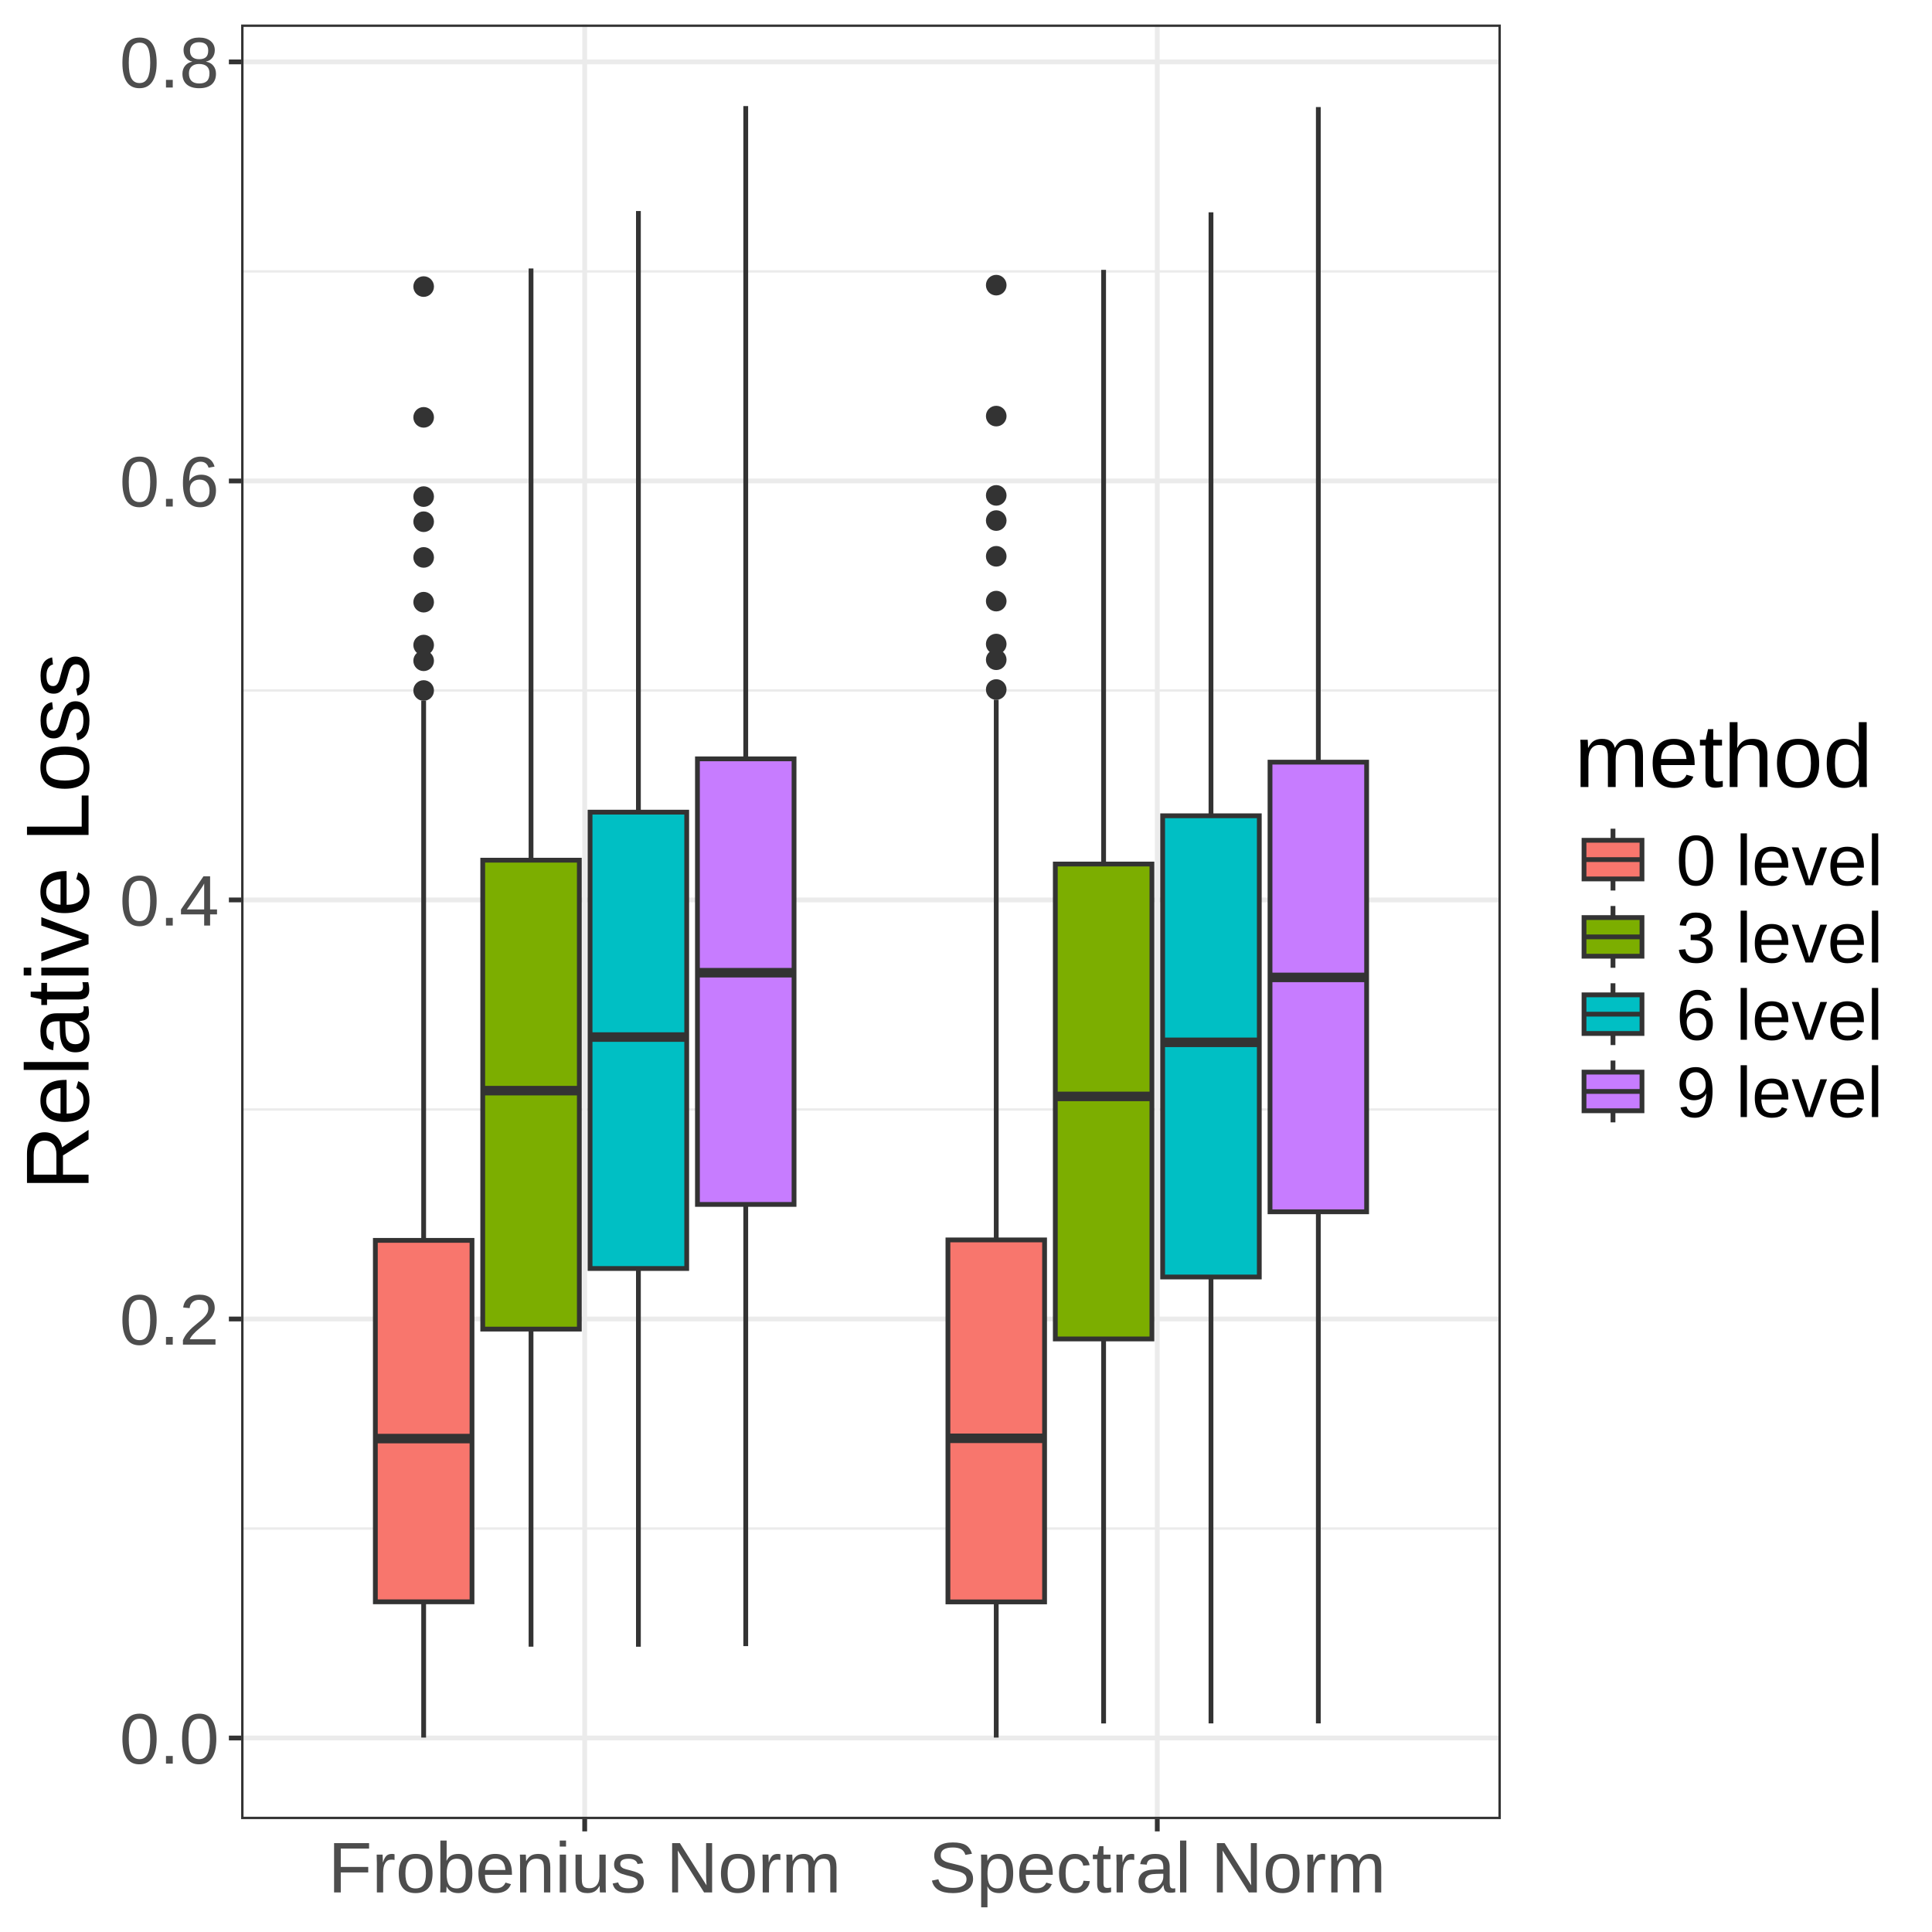
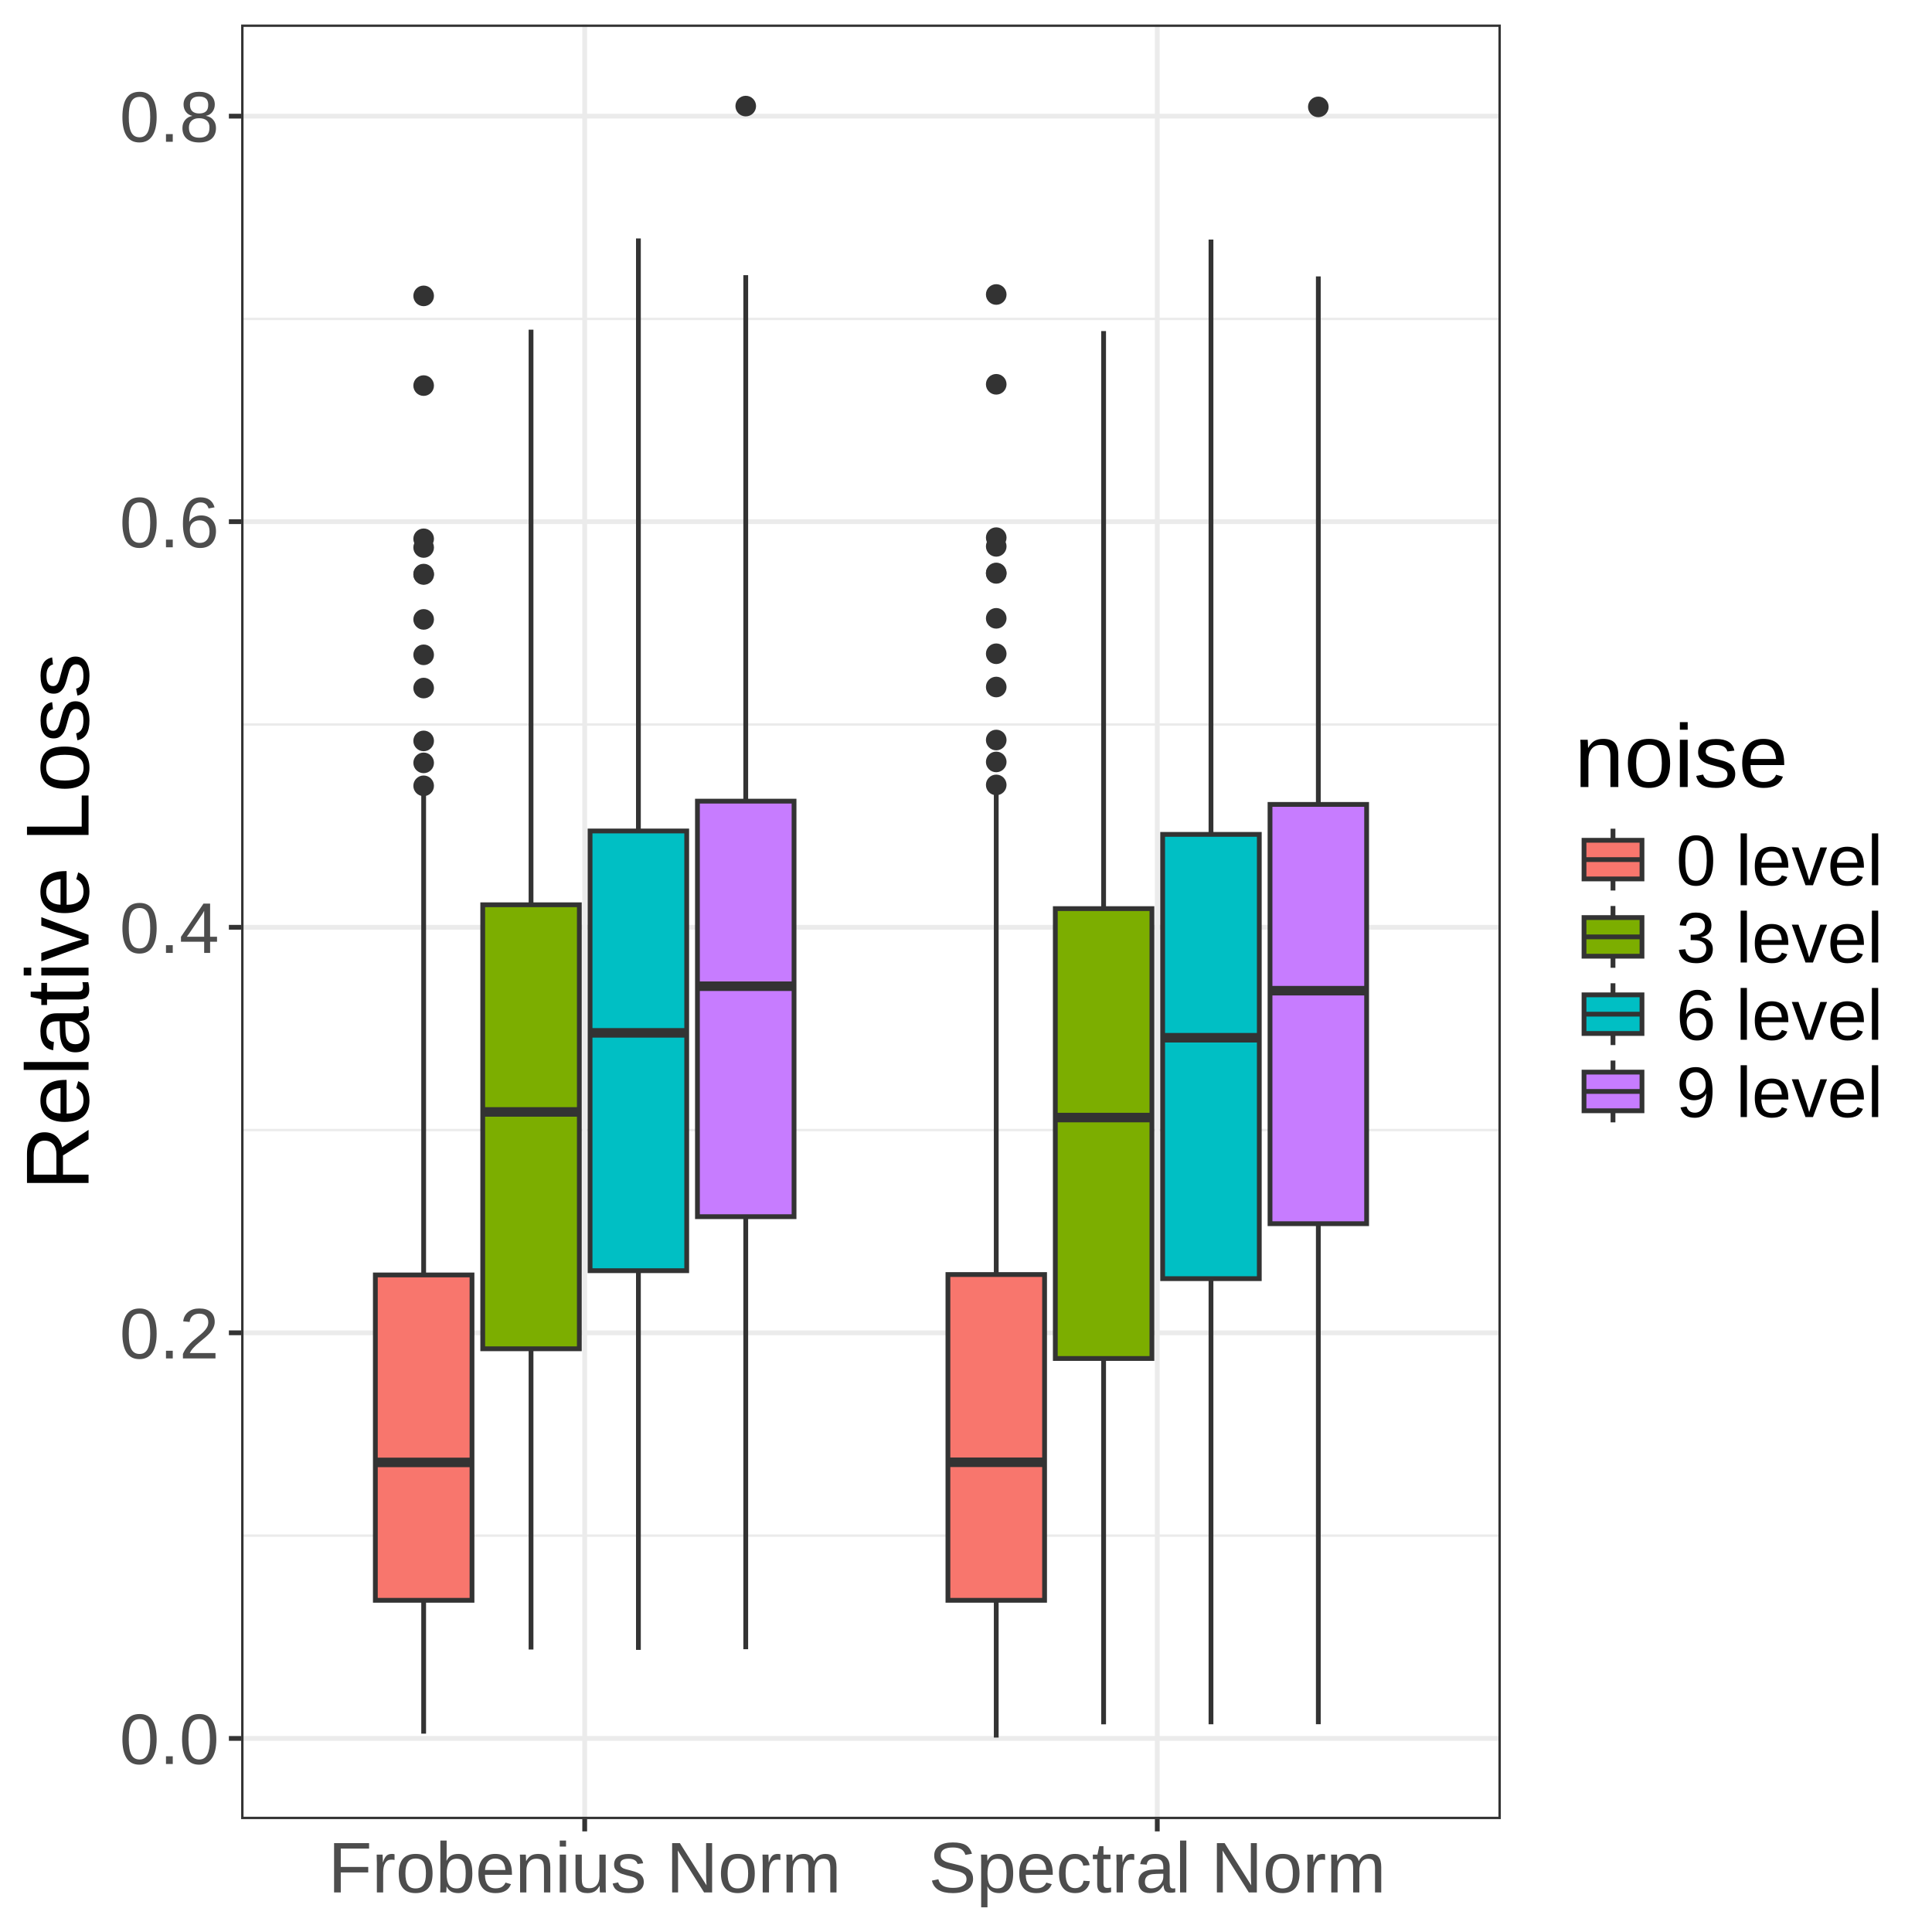
<svg xmlns="http://www.w3.org/2000/svg" class="svglite" width="432.00pt" height="432.00pt" viewBox="0 0 432.00 432.00">
  <defs>
    <style type="text/css">
    .svglite line, .svglite polyline, .svglite polygon, .svglite path, .svglite rect, .svglite circle {
      fill: none;
      stroke: #000000;
      stroke-linecap: round;
      stroke-linejoin: round;
      stroke-miterlimit: 10.00;
    }
    .svglite text {
      white-space: pre;
    }
  </style>
  </defs>
  <rect width="100%" height="100%" style="stroke: none; fill: #FFFFFF;" />
  <defs>
    <clipPath id="cpMC4wMHw0MzIuMDB8MC4wMHw0MzIuMDA=">
      <rect x="0.00" y="0.00" width="432.00" height="432.00" />
    </clipPath>
  </defs>
  <g clip-path="url(#cpMC4wMHw0MzIuMDB8MC4wMHw0MzIuMDA=)">
    <rect x="0" y="0.00" width="432.00" height="432.00" style="stroke-width: 1.07; stroke: #FFFFFF; fill: #FFFFFF;" />
  </g>
  <defs>
    <clipPath id="cpNTMuOTJ8MzM1LjU5fDUuNDh8NDA2Ljc2">
      <rect x="53.92" y="5.48" width="281.67" height="401.28" />
    </clipPath>
  </defs>
  <g clip-path="url(#cpNTMuOTJ8MzM1LjU5fDUuNDh8NDA2Ljc2)">
    <rect x="53.92" y="5.48" width="281.67" height="401.28" style="stroke-width: 1.07; stroke: none; fill: #FFFFFF;" />
-     <polyline points="53.92,341.78 335.59,341.78 " style="stroke-width: 0.53; stroke: #EBEBEB; stroke-linecap: butt;" />
-     <polyline points="53.92,248.08 335.59,248.08 " style="stroke-width: 0.53; stroke: #EBEBEB; stroke-linecap: butt;" />
-     <polyline points="53.92,154.39 335.59,154.39 " style="stroke-width: 0.53; stroke: #EBEBEB; stroke-linecap: butt;" />
-     <polyline points="53.92,60.69 335.59,60.69 " style="stroke-width: 0.53; stroke: #EBEBEB; stroke-linecap: butt;" />
-     <polyline points="53.92,388.62 335.59,388.62 " style="stroke-width: 1.07; stroke: #EBEBEB; stroke-linecap: butt;" />
-     <polyline points="53.92,294.93 335.59,294.93 " style="stroke-width: 1.07; stroke: #EBEBEB; stroke-linecap: butt;" />
-     <polyline points="53.92,201.23 335.59,201.23 " style="stroke-width: 1.07; stroke: #EBEBEB; stroke-linecap: butt;" />
-     <polyline points="53.92,107.54 335.59,107.54 " style="stroke-width: 1.07; stroke: #EBEBEB; stroke-linecap: butt;" />
-     <polyline points="53.92,13.84 335.59,13.84 " style="stroke-width: 1.07; stroke: #EBEBEB; stroke-linecap: butt;" />
+     <polyline points="53.92,343.36 335.59,343.36 " style="stroke-width: 0.53; stroke: #EBEBEB; stroke-linecap: butt;" />
+     <polyline points="53.92,252.68 335.59,252.68 " style="stroke-width: 0.53; stroke: #EBEBEB; stroke-linecap: butt;" />
+     <polyline points="53.92,162.00 335.59,162.00 " style="stroke-width: 0.53; stroke: #EBEBEB; stroke-linecap: butt;" />
+     <polyline points="53.92,71.31 335.59,71.31 " style="stroke-width: 0.53; stroke: #EBEBEB; stroke-linecap: butt;" />
+     <polyline points="53.92,388.71 335.59,388.71 " style="stroke-width: 1.07; stroke: #EBEBEB; stroke-linecap: butt;" />
+     <polyline points="53.92,298.02 335.59,298.02 " style="stroke-width: 1.07; stroke: #EBEBEB; stroke-linecap: butt;" />
+     <polyline points="53.92,207.34 335.59,207.34 " style="stroke-width: 1.07; stroke: #EBEBEB; stroke-linecap: butt;" />
+     <polyline points="53.92,116.65 335.59,116.65 " style="stroke-width: 1.07; stroke: #EBEBEB; stroke-linecap: butt;" />
+     <polyline points="53.92,25.97 335.59,25.97 " style="stroke-width: 1.07; stroke: #EBEBEB; stroke-linecap: butt;" />
    <polyline points="130.74,406.76 130.74,5.48 " style="stroke-width: 1.07; stroke: #EBEBEB; stroke-linecap: butt;" />
    <polyline points="258.77,406.76 258.77,5.48 " style="stroke-width: 1.07; stroke: #EBEBEB; stroke-linecap: butt;" />
-     <circle cx="94.73" cy="144.24" r="1.95" style="stroke-width: 0.71; stroke: #333333; fill: #333333;" />
-     <circle cx="94.73" cy="93.32" r="1.95" style="stroke-width: 0.71; stroke: #333333; fill: #333333;" />
-     <circle cx="94.73" cy="116.66" r="1.95" style="stroke-width: 0.71; stroke: #333333; fill: #333333;" />
-     <circle cx="94.73" cy="64.08" r="1.95" style="stroke-width: 0.71; stroke: #333333; fill: #333333;" />
-     <circle cx="94.73" cy="154.40" r="1.95" style="stroke-width: 0.71; stroke: #333333; fill: #333333;" />
-     <circle cx="94.73" cy="111.04" r="1.95" style="stroke-width: 0.71; stroke: #333333; fill: #333333;" />
-     <circle cx="94.73" cy="134.65" r="1.95" style="stroke-width: 0.71; stroke: #333333; fill: #333333;" />
-     <circle cx="94.73" cy="147.75" r="1.95" style="stroke-width: 0.71; stroke: #333333; fill: #333333;" />
-     <circle cx="94.73" cy="124.64" r="1.95" style="stroke-width: 0.71; stroke: #333333; fill: #333333;" />
-     <line x1="94.73" y1="277.35" x2="94.73" y2="156.69" style="stroke-width: 1.07; stroke: #333333; stroke-linecap: butt;" />
-     <line x1="94.73" y1="358.17" x2="94.73" y2="388.52" style="stroke-width: 1.07; stroke: #333333; stroke-linecap: butt;" />
-     <polygon points="83.93,277.35 83.93,358.17 105.54,358.17 105.54,277.35 83.93,277.35 " style="stroke-width: 1.07; stroke: #333333; stroke-linecap: butt; stroke-linejoin: miter; fill: #F8766D;" />
-     <line x1="83.93" y1="321.67" x2="105.54" y2="321.67" style="stroke-width: 2.13; stroke: #333333; stroke-linecap: butt; stroke-linejoin: miter;" />
-     <line x1="118.74" y1="192.34" x2="118.74" y2="60.03" style="stroke-width: 1.07; stroke: #333333; stroke-linecap: butt;" />
-     <line x1="118.74" y1="297.19" x2="118.74" y2="368.20" style="stroke-width: 1.07; stroke: #333333; stroke-linecap: butt;" />
-     <polygon points="107.94,192.34 107.94,297.19 129.54,297.19 129.54,192.34 107.94,192.34 " style="stroke-width: 1.07; stroke: #333333; stroke-linecap: butt; stroke-linejoin: miter; fill: #7CAE00;" />
-     <line x1="107.94" y1="243.87" x2="129.54" y2="243.87" style="stroke-width: 2.13; stroke: #333333; stroke-linecap: butt; stroke-linejoin: miter;" />
-     <line x1="142.75" y1="181.60" x2="142.75" y2="47.19" style="stroke-width: 1.07; stroke: #333333; stroke-linecap: butt;" />
-     <line x1="142.75" y1="283.64" x2="142.75" y2="368.21" style="stroke-width: 1.07; stroke: #333333; stroke-linecap: butt;" />
-     <polygon points="131.94,181.60 131.94,283.64 153.55,283.64 153.55,181.60 131.94,181.60 " style="stroke-width: 1.07; stroke: #333333; stroke-linecap: butt; stroke-linejoin: miter; fill: #00BFC4;" />
-     <line x1="131.94" y1="231.89" x2="153.55" y2="231.89" style="stroke-width: 2.13; stroke: #333333; stroke-linecap: butt; stroke-linejoin: miter;" />
-     <line x1="166.75" y1="169.68" x2="166.75" y2="23.72" style="stroke-width: 1.07; stroke: #333333; stroke-linecap: butt;" />
-     <line x1="166.75" y1="269.31" x2="166.75" y2="368.07" style="stroke-width: 1.07; stroke: #333333; stroke-linecap: butt;" />
-     <polygon points="155.95,169.68 155.95,269.31 177.55,269.31 177.55,169.68 155.95,169.68 " style="stroke-width: 1.07; stroke: #333333; stroke-linecap: butt; stroke-linejoin: miter; fill: #C77CFF;" />
-     <line x1="155.95" y1="217.50" x2="177.55" y2="217.50" style="stroke-width: 2.13; stroke: #333333; stroke-linecap: butt; stroke-linejoin: miter;" />
-     <circle cx="222.76" cy="144.01" r="1.95" style="stroke-width: 0.71; stroke: #333333; fill: #333333;" />
-     <circle cx="222.76" cy="93.04" r="1.95" style="stroke-width: 0.71; stroke: #333333; fill: #333333;" />
-     <circle cx="222.76" cy="116.40" r="1.95" style="stroke-width: 0.71; stroke: #333333; fill: #333333;" />
-     <circle cx="222.76" cy="63.76" r="1.95" style="stroke-width: 0.71; stroke: #333333; fill: #333333;" />
-     <circle cx="222.76" cy="154.18" r="1.95" style="stroke-width: 0.71; stroke: #333333; fill: #333333;" />
-     <circle cx="222.76" cy="110.77" r="1.95" style="stroke-width: 0.71; stroke: #333333; fill: #333333;" />
-     <circle cx="222.76" cy="134.41" r="1.95" style="stroke-width: 0.71; stroke: #333333; fill: #333333;" />
-     <circle cx="222.76" cy="147.52" r="1.95" style="stroke-width: 0.71; stroke: #333333; fill: #333333;" />
-     <circle cx="222.76" cy="124.39" r="1.95" style="stroke-width: 0.71; stroke: #333333; fill: #333333;" />
-     <line x1="222.76" y1="277.25" x2="222.76" y2="156.47" style="stroke-width: 1.07; stroke: #333333; stroke-linecap: butt;" />
-     <line x1="222.76" y1="358.19" x2="222.76" y2="388.52" style="stroke-width: 1.07; stroke: #333333; stroke-linecap: butt;" />
-     <polygon points="211.96,277.25 211.96,358.19 233.57,358.19 233.57,277.25 211.96,277.25 " style="stroke-width: 1.07; stroke: #333333; stroke-linecap: butt; stroke-linejoin: miter; fill: #F8766D;" />
-     <line x1="211.96" y1="321.61" x2="233.57" y2="321.61" style="stroke-width: 2.13; stroke: #333333; stroke-linecap: butt; stroke-linejoin: miter;" />
-     <line x1="246.77" y1="193.20" x2="246.77" y2="60.34" style="stroke-width: 1.07; stroke: #333333; stroke-linecap: butt;" />
-     <line x1="246.77" y1="299.39" x2="246.77" y2="385.37" style="stroke-width: 1.07; stroke: #333333; stroke-linecap: butt;" />
-     <polygon points="235.97,193.20 235.97,299.39 257.57,299.39 257.57,193.20 235.97,193.20 " style="stroke-width: 1.07; stroke: #333333; stroke-linecap: butt; stroke-linejoin: miter; fill: #7CAE00;" />
-     <line x1="235.97" y1="245.16" x2="257.57" y2="245.16" style="stroke-width: 2.13; stroke: #333333; stroke-linecap: butt; stroke-linejoin: miter;" />
-     <line x1="270.78" y1="182.41" x2="270.78" y2="47.47" style="stroke-width: 1.07; stroke: #333333; stroke-linecap: butt;" />
-     <line x1="270.78" y1="285.54" x2="270.78" y2="385.36" style="stroke-width: 1.07; stroke: #333333; stroke-linecap: butt;" />
-     <polygon points="259.97,182.41 259.97,285.54 281.58,285.54 281.58,182.41 259.97,182.41 " style="stroke-width: 1.07; stroke: #333333; stroke-linecap: butt; stroke-linejoin: miter; fill: #00BFC4;" />
-     <line x1="259.97" y1="233.07" x2="281.58" y2="233.07" style="stroke-width: 2.13; stroke: #333333; stroke-linecap: butt; stroke-linejoin: miter;" />
-     <line x1="294.78" y1="170.42" x2="294.78" y2="23.94" style="stroke-width: 1.07; stroke: #333333; stroke-linecap: butt;" />
-     <line x1="294.78" y1="270.96" x2="294.78" y2="385.35" style="stroke-width: 1.07; stroke: #333333; stroke-linecap: butt;" />
-     <polygon points="283.98,170.42 283.98,270.96 305.58,270.96 305.58,170.42 283.98,170.42 " style="stroke-width: 1.07; stroke: #333333; stroke-linecap: butt; stroke-linejoin: miter; fill: #C77CFF;" />
-     <line x1="283.98" y1="218.55" x2="305.58" y2="218.55" style="stroke-width: 2.13; stroke: #333333; stroke-linecap: butt; stroke-linejoin: miter;" />
+     <circle cx="94.73" cy="128.37" r="1.95" style="stroke-width: 0.71; stroke: #333333; fill: #333333;" />
+     <circle cx="94.73" cy="138.50" r="1.95" style="stroke-width: 0.71; stroke: #333333; fill: #333333;" />
+     <circle cx="94.73" cy="170.58" r="1.95" style="stroke-width: 0.71; stroke: #333333; fill: #333333;" />
+     <circle cx="94.73" cy="146.42" r="1.95" style="stroke-width: 0.71; stroke: #333333; fill: #333333;" />
+     <circle cx="94.73" cy="66.16" r="1.95" style="stroke-width: 0.71; stroke: #333333; fill: #333333;" />
+     <circle cx="94.73" cy="120.48" r="1.95" style="stroke-width: 0.71; stroke: #333333; fill: #333333;" />
+     <circle cx="94.73" cy="128.46" r="1.95" style="stroke-width: 0.71; stroke: #333333; fill: #333333;" />
+     <circle cx="94.73" cy="122.42" r="1.95" style="stroke-width: 0.71; stroke: #333333; fill: #333333;" />
+     <circle cx="94.73" cy="153.85" r="1.95" style="stroke-width: 0.71; stroke: #333333; fill: #333333;" />
+     <circle cx="94.73" cy="175.71" r="1.95" style="stroke-width: 0.71; stroke: #333333; fill: #333333;" />
+     <circle cx="94.73" cy="165.67" r="1.95" style="stroke-width: 0.71; stroke: #333333; fill: #333333;" />
+     <circle cx="94.73" cy="86.22" r="1.95" style="stroke-width: 0.71; stroke: #333333; fill: #333333;" />
+     <line x1="94.73" y1="285.08" x2="94.73" y2="176.84" style="stroke-width: 1.07; stroke: #333333; stroke-linecap: butt;" />
+     <line x1="94.73" y1="357.83" x2="94.73" y2="387.65" style="stroke-width: 1.07; stroke: #333333; stroke-linecap: butt;" />
+     <polygon points="83.93,285.08 83.93,357.83 105.54,357.83 105.54,285.08 83.93,285.08 " style="stroke-width: 1.07; stroke: #333333; stroke-linecap: butt; stroke-linejoin: miter; fill: #F8766D;" />
+     <line x1="83.93" y1="327.00" x2="105.54" y2="327.00" style="stroke-width: 2.13; stroke: #333333; stroke-linecap: butt; stroke-linejoin: miter;" />
+     <line x1="118.74" y1="202.31" x2="118.74" y2="73.72" style="stroke-width: 1.07; stroke: #333333; stroke-linecap: butt;" />
+     <line x1="118.74" y1="301.59" x2="118.74" y2="368.84" style="stroke-width: 1.07; stroke: #333333; stroke-linecap: butt;" />
+     <polygon points="107.94,202.31 107.94,301.59 129.54,301.59 129.54,202.31 107.94,202.31 " style="stroke-width: 1.07; stroke: #333333; stroke-linecap: butt; stroke-linejoin: miter; fill: #7CAE00;" />
+     <line x1="107.94" y1="248.63" x2="129.54" y2="248.63" style="stroke-width: 2.13; stroke: #333333; stroke-linecap: butt; stroke-linejoin: miter;" />
+     <line x1="142.75" y1="185.81" x2="142.75" y2="53.32" style="stroke-width: 1.07; stroke: #333333; stroke-linecap: butt;" />
+     <line x1="142.75" y1="284.13" x2="142.75" y2="368.92" style="stroke-width: 1.07; stroke: #333333; stroke-linecap: butt;" />
+     <polygon points="131.94,185.81 131.94,284.13 153.55,284.13 153.55,185.81 131.94,185.81 " style="stroke-width: 1.07; stroke: #333333; stroke-linecap: butt; stroke-linejoin: miter; fill: #00BFC4;" />
+     <line x1="131.94" y1="230.95" x2="153.55" y2="230.95" style="stroke-width: 2.13; stroke: #333333; stroke-linecap: butt; stroke-linejoin: miter;" />
+     <circle cx="166.75" cy="23.72" r="1.95" style="stroke-width: 0.71; stroke: #333333; fill: #333333;" />
+     <line x1="166.75" y1="179.14" x2="166.75" y2="61.53" style="stroke-width: 1.07; stroke: #333333; stroke-linecap: butt;" />
+     <line x1="166.75" y1="272.05" x2="166.75" y2="368.77" style="stroke-width: 1.07; stroke: #333333; stroke-linecap: butt;" />
+     <polygon points="155.95,179.14 155.95,272.05 177.55,272.05 177.55,179.14 155.95,179.14 " style="stroke-width: 1.07; stroke: #333333; stroke-linecap: butt; stroke-linejoin: miter; fill: #C77CFF;" />
+     <line x1="155.95" y1="220.52" x2="177.55" y2="220.52" style="stroke-width: 2.13; stroke: #333333; stroke-linecap: butt; stroke-linejoin: miter;" />
+     <circle cx="222.76" cy="128.12" r="1.95" style="stroke-width: 0.71; stroke: #333333; fill: #333333;" />
+     <circle cx="222.76" cy="138.26" r="1.95" style="stroke-width: 0.71; stroke: #333333; fill: #333333;" />
+     <circle cx="222.76" cy="170.37" r="1.95" style="stroke-width: 0.71; stroke: #333333; fill: #333333;" />
+     <circle cx="222.76" cy="146.18" r="1.95" style="stroke-width: 0.71; stroke: #333333; fill: #333333;" />
+     <circle cx="222.76" cy="65.85" r="1.95" style="stroke-width: 0.71; stroke: #333333; fill: #333333;" />
+     <circle cx="222.76" cy="120.22" r="1.95" style="stroke-width: 0.71; stroke: #333333; fill: #333333;" />
+     <circle cx="222.76" cy="128.21" r="1.95" style="stroke-width: 0.71; stroke: #333333; fill: #333333;" />
+     <circle cx="222.76" cy="122.17" r="1.95" style="stroke-width: 0.71; stroke: #333333; fill: #333333;" />
+     <circle cx="222.76" cy="153.62" r="1.95" style="stroke-width: 0.71; stroke: #333333; fill: #333333;" />
+     <circle cx="222.76" cy="175.51" r="1.95" style="stroke-width: 0.71; stroke: #333333; fill: #333333;" />
+     <circle cx="222.76" cy="165.47" r="1.95" style="stroke-width: 0.71; stroke: #333333; fill: #333333;" />
+     <circle cx="222.76" cy="85.93" r="1.95" style="stroke-width: 0.71; stroke: #333333; fill: #333333;" />
+     <line x1="222.76" y1="284.99" x2="222.76" y2="176.63" style="stroke-width: 1.07; stroke: #333333; stroke-linecap: butt;" />
+     <line x1="222.76" y1="357.83" x2="222.76" y2="388.52" style="stroke-width: 1.07; stroke: #333333; stroke-linecap: butt;" />
+     <polygon points="211.96,284.99 211.96,357.83 233.57,357.83 233.57,284.99 211.96,284.99 " style="stroke-width: 1.07; stroke: #333333; stroke-linecap: butt; stroke-linejoin: miter; fill: #F8766D;" />
+     <line x1="211.96" y1="326.97" x2="233.57" y2="326.97" style="stroke-width: 2.13; stroke: #333333; stroke-linecap: butt; stroke-linejoin: miter;" />
+     <line x1="246.77" y1="203.17" x2="246.77" y2="74.03" style="stroke-width: 1.07; stroke: #333333; stroke-linecap: butt;" />
+     <line x1="246.77" y1="303.76" x2="246.77" y2="385.56" style="stroke-width: 1.07; stroke: #333333; stroke-linecap: butt;" />
+     <polygon points="235.97,203.17 235.97,303.76 257.57,303.76 257.57,203.17 235.97,203.17 " style="stroke-width: 1.07; stroke: #333333; stroke-linecap: butt; stroke-linejoin: miter; fill: #7CAE00;" />
+     <line x1="235.97" y1="249.89" x2="257.57" y2="249.89" style="stroke-width: 2.13; stroke: #333333; stroke-linecap: butt; stroke-linejoin: miter;" />
+     <line x1="270.78" y1="186.57" x2="270.78" y2="53.57" style="stroke-width: 1.07; stroke: #333333; stroke-linecap: butt;" />
+     <line x1="270.78" y1="285.91" x2="270.78" y2="385.55" style="stroke-width: 1.07; stroke: #333333; stroke-linecap: butt;" />
+     <polygon points="259.97,186.57 259.97,285.91 281.58,285.91 281.58,186.57 259.97,186.57 " style="stroke-width: 1.07; stroke: #333333; stroke-linecap: butt; stroke-linejoin: miter; fill: #00BFC4;" />
+     <line x1="259.97" y1="232.04" x2="281.58" y2="232.04" style="stroke-width: 2.13; stroke: #333333; stroke-linecap: butt; stroke-linejoin: miter;" />
+     <circle cx="294.78" cy="23.90" r="1.95" style="stroke-width: 0.71; stroke: #333333; fill: #333333;" />
+     <line x1="294.78" y1="179.87" x2="294.78" y2="61.81" style="stroke-width: 1.07; stroke: #333333; stroke-linecap: butt;" />
+     <line x1="294.78" y1="273.62" x2="294.78" y2="385.54" style="stroke-width: 1.07; stroke: #333333; stroke-linecap: butt;" />
+     <polygon points="283.98,179.87 283.98,273.62 305.58,273.62 305.58,179.87 283.98,179.87 " style="stroke-width: 1.07; stroke: #333333; stroke-linecap: butt; stroke-linejoin: miter; fill: #C77CFF;" />
+     <line x1="283.98" y1="221.52" x2="305.58" y2="221.52" style="stroke-width: 2.13; stroke: #333333; stroke-linecap: butt; stroke-linejoin: miter;" />
    <rect x="53.92" y="5.48" width="281.67" height="401.28" style="stroke-width: 1.07; stroke: #333333;" />
  </g>
  <g clip-path="url(#cpMC4wMHw0MzIuMDB8MC4wMHw0MzIuMDA=)">
-     <text x="48.99" y="394.35" text-anchor="end" style="font-size: 16.00px;fill: #4D4D4D; font-family: &quot;Arial&quot;;" textLength="22.24px" lengthAdjust="spacingAndGlyphs">0.0</text>
-     <text x="48.99" y="300.66" text-anchor="end" style="font-size: 16.00px;fill: #4D4D4D; font-family: &quot;Arial&quot;;" textLength="22.24px" lengthAdjust="spacingAndGlyphs">0.2</text>
-     <text x="48.99" y="206.96" text-anchor="end" style="font-size: 16.00px;fill: #4D4D4D; font-family: &quot;Arial&quot;;" textLength="22.24px" lengthAdjust="spacingAndGlyphs">0.4</text>
-     <text x="48.99" y="113.27" text-anchor="end" style="font-size: 16.00px;fill: #4D4D4D; font-family: &quot;Arial&quot;;" textLength="22.24px" lengthAdjust="spacingAndGlyphs">0.6</text>
-     <text x="48.99" y="19.57" text-anchor="end" style="font-size: 16.00px;fill: #4D4D4D; font-family: &quot;Arial&quot;;" textLength="22.24px" lengthAdjust="spacingAndGlyphs">0.8</text>
-     <polyline points="51.18,388.62 53.92,388.62 " style="stroke-width: 1.07; stroke: #333333; stroke-linecap: butt;" />
-     <polyline points="51.18,294.93 53.92,294.93 " style="stroke-width: 1.07; stroke: #333333; stroke-linecap: butt;" />
-     <polyline points="51.18,201.23 53.92,201.23 " style="stroke-width: 1.07; stroke: #333333; stroke-linecap: butt;" />
-     <polyline points="51.18,107.54 53.92,107.54 " style="stroke-width: 1.07; stroke: #333333; stroke-linecap: butt;" />
-     <polyline points="51.18,13.84 53.92,13.84 " style="stroke-width: 1.07; stroke: #333333; stroke-linecap: butt;" />
+     <text x="48.99" y="394.43" text-anchor="end" style="font-size: 16.00px;fill: #4D4D4D; font-family: &quot;Arial&quot;;" textLength="22.24px" lengthAdjust="spacingAndGlyphs">0.0</text>
+     <text x="48.99" y="303.75" text-anchor="end" style="font-size: 16.00px;fill: #4D4D4D; font-family: &quot;Arial&quot;;" textLength="22.24px" lengthAdjust="spacingAndGlyphs">0.2</text>
+     <text x="48.99" y="213.07" text-anchor="end" style="font-size: 16.00px;fill: #4D4D4D; font-family: &quot;Arial&quot;;" textLength="22.24px" lengthAdjust="spacingAndGlyphs">0.4</text>
+     <text x="48.99" y="122.38" text-anchor="end" style="font-size: 16.00px;fill: #4D4D4D; font-family: &quot;Arial&quot;;" textLength="22.24px" lengthAdjust="spacingAndGlyphs">0.6</text>
+     <text x="48.99" y="31.70" text-anchor="end" style="font-size: 16.00px;fill: #4D4D4D; font-family: &quot;Arial&quot;;" textLength="22.24px" lengthAdjust="spacingAndGlyphs">0.8</text>
+     <polyline points="51.18,388.71 53.92,388.71 " style="stroke-width: 1.07; stroke: #333333; stroke-linecap: butt;" />
+     <polyline points="51.18,298.02 53.92,298.02 " style="stroke-width: 1.07; stroke: #333333; stroke-linecap: butt;" />
+     <polyline points="51.18,207.34 53.92,207.34 " style="stroke-width: 1.07; stroke: #333333; stroke-linecap: butt;" />
+     <polyline points="51.18,116.65 53.92,116.65 " style="stroke-width: 1.07; stroke: #333333; stroke-linecap: butt;" />
+     <polyline points="51.18,25.97 53.92,25.97 " style="stroke-width: 1.07; stroke: #333333; stroke-linecap: butt;" />
    <polyline points="130.74,409.50 130.74,406.76 " style="stroke-width: 1.07; stroke: #333333; stroke-linecap: butt;" />
    <polyline points="258.77,409.50 258.77,406.76 " style="stroke-width: 1.07; stroke: #333333; stroke-linecap: butt;" />
    <text x="130.74" y="423.15" text-anchor="middle" style="font-size: 16.00px;fill: #4D4D4D; font-family: &quot;Arial&quot;;" textLength="114.70px" lengthAdjust="spacingAndGlyphs">Frobenius Norm</text>
    <text x="258.77" y="423.15" text-anchor="middle" style="font-size: 16.00px;fill: #4D4D4D; font-family: &quot;Arial&quot;;" textLength="102.25px" lengthAdjust="spacingAndGlyphs">Spectral Norm</text>
    <text transform="translate(19.80,206.12) rotate(-90)" text-anchor="middle" style="font-size: 20.00px; font-family: &quot;Arial&quot;;" textLength="120.07px" lengthAdjust="spacingAndGlyphs">Relative Loss</text>
    <rect x="346.55" y="154.08" width="79.97" height="104.09" style="stroke-width: 1.07; stroke: none; fill: #FFFFFF;" />
-     <text x="352.03" y="175.98" style="font-size: 20.00px; font-family: &quot;Arial&quot;;" textLength="66.72px" lengthAdjust="spacingAndGlyphs">method</text>
+     <text x="352.03" y="175.98" style="font-size: 20.00px; font-family: &quot;Arial&quot;;" textLength="47.82px" lengthAdjust="spacingAndGlyphs">noise</text>
    <rect x="352.03" y="183.57" width="17.28" height="17.28" style="stroke-width: 1.07; stroke: none; fill: #FFFFFF;" />
    <polyline points="360.67,199.12 360.67,196.53 " style="stroke-width: 1.07; stroke: #333333; stroke-linecap: butt; stroke-linejoin: miter;" />
    <polyline points="360.67,187.89 360.67,185.30 " style="stroke-width: 1.07; stroke: #333333; stroke-linecap: butt; stroke-linejoin: miter;" />
    <rect x="354.19" y="187.89" width="12.96" height="8.64" style="stroke-width: 1.07; stroke: #333333; stroke-linecap: butt; stroke-linejoin: miter; fill: #F8766D;" />
    <polyline points="354.19,192.21 367.15,192.21 " style="stroke-width: 1.07; stroke: #333333; stroke-linecap: butt; stroke-linejoin: miter;" />
    <rect x="352.03" y="200.85" width="17.28" height="17.28" style="stroke-width: 1.07; stroke: none; fill: #FFFFFF;" />
    <polyline points="360.67,216.40 360.67,213.81 " style="stroke-width: 1.07; stroke: #333333; stroke-linecap: butt; stroke-linejoin: miter;" />
    <polyline points="360.67,205.17 360.67,202.58 " style="stroke-width: 1.07; stroke: #333333; stroke-linecap: butt; stroke-linejoin: miter;" />
    <rect x="354.19" y="205.17" width="12.96" height="8.64" style="stroke-width: 1.07; stroke: #333333; stroke-linecap: butt; stroke-linejoin: miter; fill: #7CAE00;" />
    <polyline points="354.19,209.49 367.15,209.49 " style="stroke-width: 1.07; stroke: #333333; stroke-linecap: butt; stroke-linejoin: miter;" />
    <rect x="352.03" y="218.13" width="17.28" height="17.28" style="stroke-width: 1.07; stroke: none; fill: #FFFFFF;" />
    <polyline points="360.67,233.68 360.67,231.09 " style="stroke-width: 1.07; stroke: #333333; stroke-linecap: butt; stroke-linejoin: miter;" />
    <polyline points="360.67,222.45 360.67,219.86 " style="stroke-width: 1.07; stroke: #333333; stroke-linecap: butt; stroke-linejoin: miter;" />
    <rect x="354.19" y="222.45" width="12.96" height="8.64" style="stroke-width: 1.07; stroke: #333333; stroke-linecap: butt; stroke-linejoin: miter; fill: #00BFC4;" />
    <polyline points="354.19,226.77 367.15,226.77 " style="stroke-width: 1.07; stroke: #333333; stroke-linecap: butt; stroke-linejoin: miter;" />
    <rect x="352.03" y="235.41" width="17.28" height="17.28" style="stroke-width: 1.07; stroke: none; fill: #FFFFFF;" />
    <polyline points="360.67,250.96 360.67,248.37 " style="stroke-width: 1.07; stroke: #333333; stroke-linecap: butt; stroke-linejoin: miter;" />
    <polyline points="360.67,239.73 360.67,237.14 " style="stroke-width: 1.07; stroke: #333333; stroke-linecap: butt; stroke-linejoin: miter;" />
    <rect x="354.19" y="239.73" width="12.96" height="8.64" style="stroke-width: 1.07; stroke: #333333; stroke-linecap: butt; stroke-linejoin: miter; fill: #C77CFF;" />
    <polyline points="354.19,244.05 367.15,244.05 " style="stroke-width: 1.07; stroke: #333333; stroke-linecap: butt; stroke-linejoin: miter;" />
    <text x="374.79" y="197.94" style="font-size: 16.00px; font-family: &quot;Arial&quot;;" textLength="46.25px" lengthAdjust="spacingAndGlyphs">0 level</text>
    <text x="374.79" y="215.22" style="font-size: 16.00px; font-family: &quot;Arial&quot;;" textLength="46.25px" lengthAdjust="spacingAndGlyphs">3 level</text>
    <text x="374.79" y="232.50" style="font-size: 16.00px; font-family: &quot;Arial&quot;;" textLength="46.25px" lengthAdjust="spacingAndGlyphs">6 level</text>
    <text x="374.79" y="249.78" style="font-size: 16.00px; font-family: &quot;Arial&quot;;" textLength="46.25px" lengthAdjust="spacingAndGlyphs">9 level</text>
  </g>
</svg>
